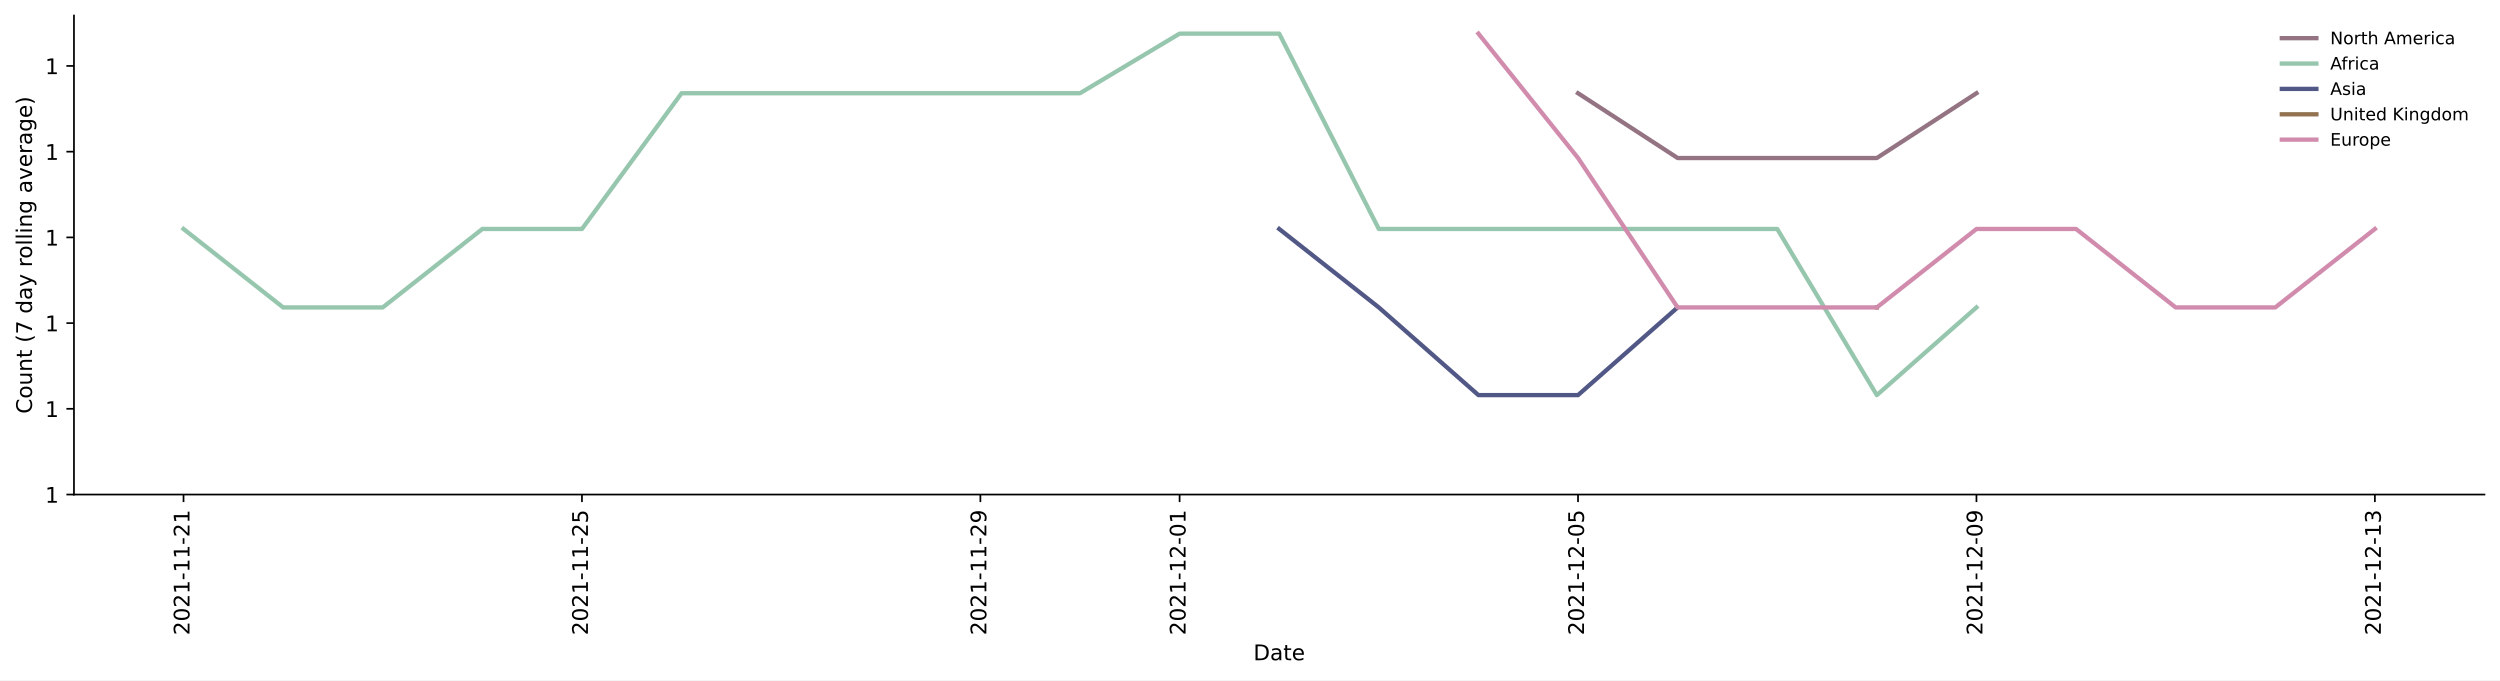
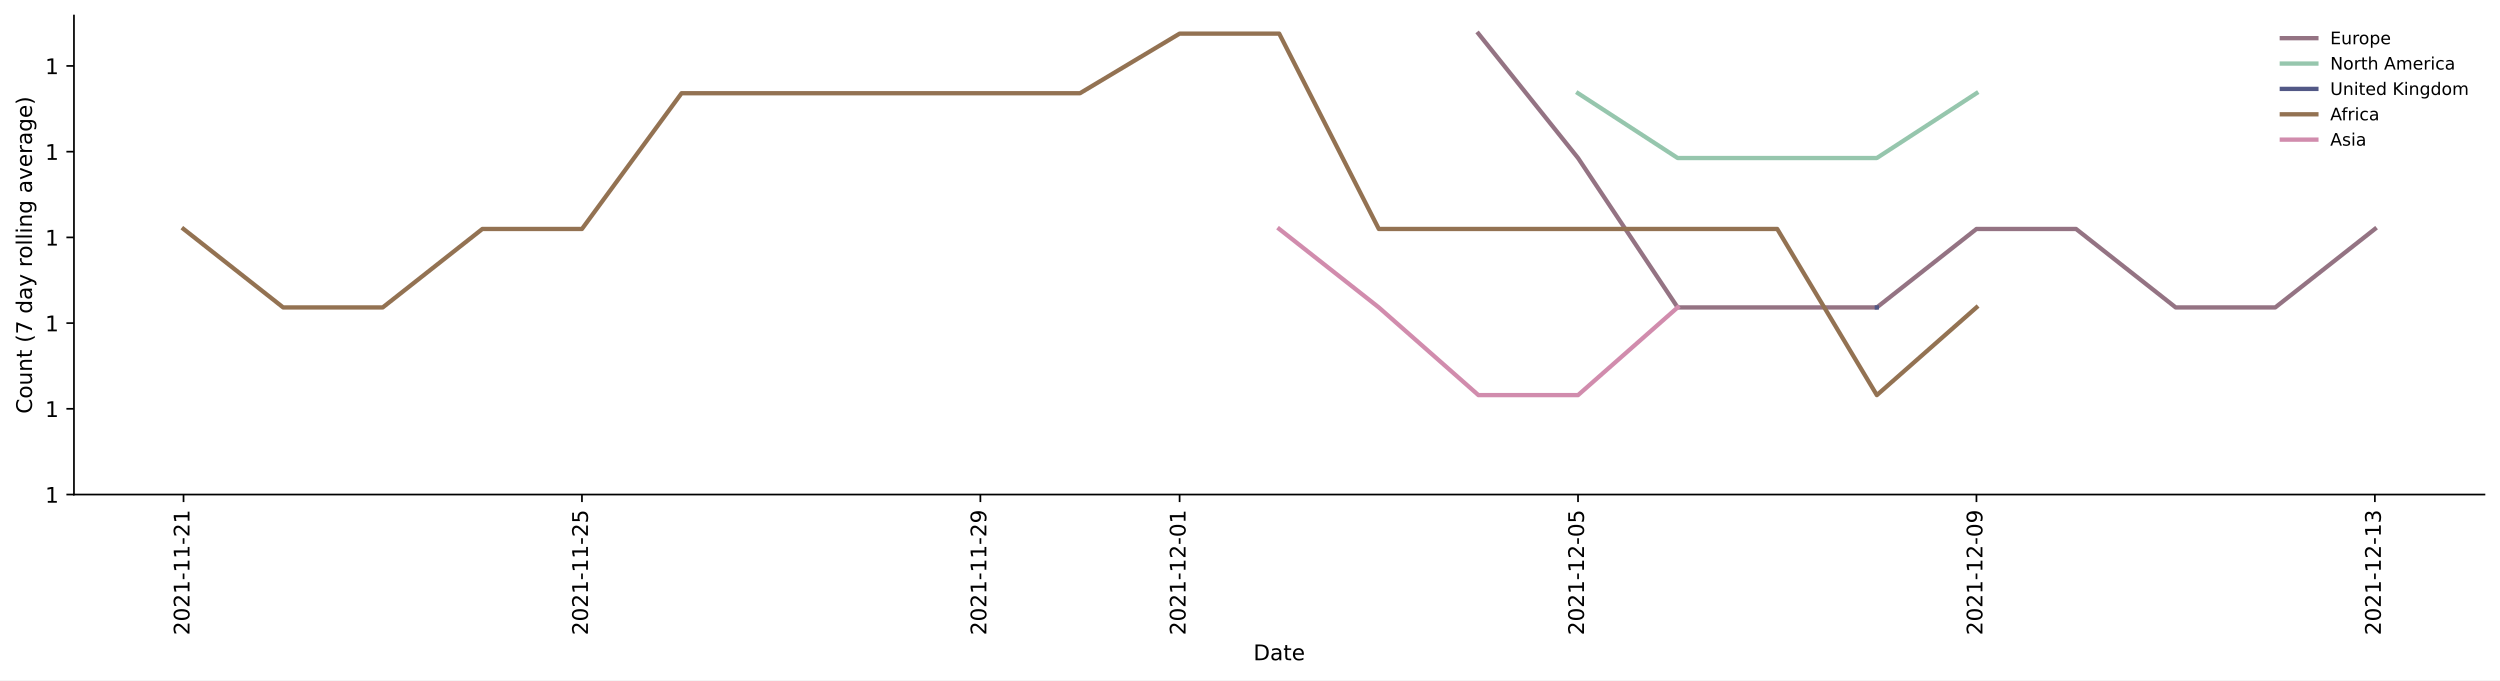
<svg xmlns="http://www.w3.org/2000/svg" xmlns:xlink="http://www.w3.org/1999/xlink" height="314.954pt" version="1.1" viewBox="0 0 1157.441 314.954" width="1157.441pt">
  <defs>
    <style type="text/css">*{stroke-linecap:butt;stroke-linejoin:round;}</style>
  </defs>
  <g id="figure_1">
    <g id="patch_1">
      <path d="M 0 314.954  L 1157.441 314.954  L 1157.441 0  L 0 0  z " style="fill:#ffffff;" />
    </g>
    <g id="axes_1">
      <g id="patch_2">
        <path d="M 34.241 228.96  L 1150.241 228.96  L 1150.241 7.2  L 34.241 7.2  z " style="fill:#ffffff;" />
      </g>
      <g id="matplotlib.axis_1">
        <g id="xtick_1">
          <g id="line2d_1">
            <defs>
-               <path d="M 0 0  L 0 3.5  " id="mbebc8df7d3" style="stroke:#000000;stroke-width:0.8;" />
-             </defs>
-             <g>
-               <use style="stroke:#000000;stroke-width:0.8;" x="84.968" xlink:href="#mbebc8df7d3" y="228.96" />
+               <path d="M 0 0  L 0 3.5  " id="m6beb06f832" style="stroke:#000000;stroke-width:0.8;" />
+             </defs>
+             <g>
+               <use style="stroke:#000000;stroke-width:0.8;" x="84.968" xlink:href="#m6beb06f832" y="228.96" />
            </g>
          </g>
          <g id="text_1">
            <g transform="translate(87.72727 294.0756)rotate(-90)scale(0.1 -0.1)">
              <defs>
                <path d="M 1228 531  L 3431 531  L 3431 0  L 469 0  L 469 531  Q 828 903 1448 1529  Q 2069 2156 2228 2338  Q 2531 2678 2651 2914  Q 2772 3150 2772 3378  Q 2772 3750 2511 3984  Q 2250 4219 1831 4219  Q 1534 4219 1204 4116  Q 875 4013 500 3803  L 500 4441  Q 881 4594 1212 4672  Q 1544 4750 1819 4750  Q 2544 4750 2975 4387  Q 3406 4025 3406 3419  Q 3406 3131 3298 2873  Q 3191 2616 2906 2266  Q 2828 2175 2409 1742  Q 1991 1309 1228 531  z " id="DejaVuSans-32" transform="scale(0.015625)" />
                <path d="M 2034 4250  Q 1547 4250 1301 3770  Q 1056 3291 1056 2328  Q 1056 1369 1301 889  Q 1547 409 2034 409  Q 2525 409 2770 889  Q 3016 1369 3016 2328  Q 3016 3291 2770 3770  Q 2525 4250 2034 4250  z M 2034 4750  Q 2819 4750 3233 4129  Q 3647 3509 3647 2328  Q 3647 1150 3233 529  Q 2819 -91 2034 -91  Q 1250 -91 836 529  Q 422 1150 422 2328  Q 422 3509 836 4129  Q 1250 4750 2034 4750  z " id="DejaVuSans-30" transform="scale(0.015625)" />
                <path d="M 794 531  L 1825 531  L 1825 4091  L 703 3866  L 703 4441  L 1819 4666  L 2450 4666  L 2450 531  L 3481 531  L 3481 0  L 794 0  L 794 531  z " id="DejaVuSans-31" transform="scale(0.015625)" />
                <path d="M 313 2009  L 1997 2009  L 1997 1497  L 313 1497  L 313 2009  z " id="DejaVuSans-2d" transform="scale(0.015625)" />
              </defs>
              <use xlink:href="#DejaVuSans-32" />
              <use x="63.623" xlink:href="#DejaVuSans-30" />
              <use x="127.246" xlink:href="#DejaVuSans-32" />
              <use x="190.869" xlink:href="#DejaVuSans-31" />
              <use x="254.492" xlink:href="#DejaVuSans-2d" />
              <use x="290.576" xlink:href="#DejaVuSans-31" />
              <use x="354.199" xlink:href="#DejaVuSans-31" />
              <use x="417.822" xlink:href="#DejaVuSans-2d" />
              <use x="453.906" xlink:href="#DejaVuSans-32" />
              <use x="517.529" xlink:href="#DejaVuSans-31" />
            </g>
          </g>
        </g>
        <g id="xtick_2">
          <g id="line2d_2">
            <g>
-               <use style="stroke:#000000;stroke-width:0.8;" x="269.431" xlink:href="#mbebc8df7d3" y="228.96" />
+               <use style="stroke:#000000;stroke-width:0.8;" x="269.431" xlink:href="#m6beb06f832" y="228.96" />
            </g>
          </g>
          <g id="text_2">
            <g transform="translate(272.1901 294.0756)rotate(-90)scale(0.1 -0.1)">
              <defs>
                <path d="M 691 4666  L 3169 4666  L 3169 4134  L 1269 4134  L 1269 2991  Q 1406 3038 1543 3061  Q 1681 3084 1819 3084  Q 2600 3084 3056 2656  Q 3513 2228 3513 1497  Q 3513 744 3044 326  Q 2575 -91 1722 -91  Q 1428 -91 1123 -41  Q 819 9 494 109  L 494 744  Q 775 591 1075 516  Q 1375 441 1709 441  Q 2250 441 2565 725  Q 2881 1009 2881 1497  Q 2881 1984 2565 2268  Q 2250 2553 1709 2553  Q 1456 2553 1204 2497  Q 953 2441 691 2322  L 691 4666  z " id="DejaVuSans-35" transform="scale(0.015625)" />
              </defs>
              <use xlink:href="#DejaVuSans-32" />
              <use x="63.623" xlink:href="#DejaVuSans-30" />
              <use x="127.246" xlink:href="#DejaVuSans-32" />
              <use x="190.869" xlink:href="#DejaVuSans-31" />
              <use x="254.492" xlink:href="#DejaVuSans-2d" />
              <use x="290.576" xlink:href="#DejaVuSans-31" />
              <use x="354.199" xlink:href="#DejaVuSans-31" />
              <use x="417.822" xlink:href="#DejaVuSans-2d" />
              <use x="453.906" xlink:href="#DejaVuSans-32" />
              <use x="517.529" xlink:href="#DejaVuSans-35" />
            </g>
          </g>
        </g>
        <g id="xtick_3">
          <g id="line2d_3">
            <g>
-               <use style="stroke:#000000;stroke-width:0.8;" x="453.894" xlink:href="#mbebc8df7d3" y="228.96" />
+               <use style="stroke:#000000;stroke-width:0.8;" x="453.894" xlink:href="#m6beb06f832" y="228.96" />
            </g>
          </g>
          <g id="text_3">
            <g transform="translate(456.6529 294.0756)rotate(-90)scale(0.1 -0.1)">
              <defs>
                <path d="M 703 97  L 703 672  Q 941 559 1184 500  Q 1428 441 1663 441  Q 2288 441 2617 861  Q 2947 1281 2994 2138  Q 2813 1869 2534 1725  Q 2256 1581 1919 1581  Q 1219 1581 811 2004  Q 403 2428 403 3163  Q 403 3881 828 4315  Q 1253 4750 1959 4750  Q 2769 4750 3195 4129  Q 3622 3509 3622 2328  Q 3622 1225 3098 567  Q 2575 -91 1691 -91  Q 1453 -91 1209 -44  Q 966 3 703 97  z M 1959 2075  Q 2384 2075 2632 2365  Q 2881 2656 2881 3163  Q 2881 3666 2632 3958  Q 2384 4250 1959 4250  Q 1534 4250 1286 3958  Q 1038 3666 1038 3163  Q 1038 2656 1286 2365  Q 1534 2075 1959 2075  z " id="DejaVuSans-39" transform="scale(0.015625)" />
              </defs>
              <use xlink:href="#DejaVuSans-32" />
              <use x="63.623" xlink:href="#DejaVuSans-30" />
              <use x="127.246" xlink:href="#DejaVuSans-32" />
              <use x="190.869" xlink:href="#DejaVuSans-31" />
              <use x="254.492" xlink:href="#DejaVuSans-2d" />
              <use x="290.576" xlink:href="#DejaVuSans-31" />
              <use x="354.199" xlink:href="#DejaVuSans-31" />
              <use x="417.822" xlink:href="#DejaVuSans-2d" />
              <use x="453.906" xlink:href="#DejaVuSans-32" />
              <use x="517.529" xlink:href="#DejaVuSans-39" />
            </g>
          </g>
        </g>
        <g id="xtick_4">
          <g id="line2d_4">
            <g>
-               <use style="stroke:#000000;stroke-width:0.8;" x="546.125" xlink:href="#mbebc8df7d3" y="228.96" />
+               <use style="stroke:#000000;stroke-width:0.8;" x="546.125" xlink:href="#m6beb06f832" y="228.96" />
            </g>
          </g>
          <g id="text_4">
            <g transform="translate(548.8843 294.0756)rotate(-90)scale(0.1 -0.1)">
              <use xlink:href="#DejaVuSans-32" />
              <use x="63.623" xlink:href="#DejaVuSans-30" />
              <use x="127.246" xlink:href="#DejaVuSans-32" />
              <use x="190.869" xlink:href="#DejaVuSans-31" />
              <use x="254.492" xlink:href="#DejaVuSans-2d" />
              <use x="290.576" xlink:href="#DejaVuSans-31" />
              <use x="354.199" xlink:href="#DejaVuSans-32" />
              <use x="417.822" xlink:href="#DejaVuSans-2d" />
              <use x="453.906" xlink:href="#DejaVuSans-30" />
              <use x="517.529" xlink:href="#DejaVuSans-31" />
            </g>
          </g>
        </g>
        <g id="xtick_5">
          <g id="line2d_5">
            <g>
-               <use style="stroke:#000000;stroke-width:0.8;" x="730.588" xlink:href="#mbebc8df7d3" y="228.96" />
+               <use style="stroke:#000000;stroke-width:0.8;" x="730.588" xlink:href="#m6beb06f832" y="228.96" />
            </g>
          </g>
          <g id="text_5">
            <g transform="translate(733.3471 294.0756)rotate(-90)scale(0.1 -0.1)">
              <use xlink:href="#DejaVuSans-32" />
              <use x="63.623" xlink:href="#DejaVuSans-30" />
              <use x="127.246" xlink:href="#DejaVuSans-32" />
              <use x="190.869" xlink:href="#DejaVuSans-31" />
              <use x="254.492" xlink:href="#DejaVuSans-2d" />
              <use x="290.576" xlink:href="#DejaVuSans-31" />
              <use x="354.199" xlink:href="#DejaVuSans-32" />
              <use x="417.822" xlink:href="#DejaVuSans-2d" />
              <use x="453.906" xlink:href="#DejaVuSans-30" />
              <use x="517.529" xlink:href="#DejaVuSans-35" />
            </g>
          </g>
        </g>
        <g id="xtick_6">
          <g id="line2d_6">
            <g>
-               <use style="stroke:#000000;stroke-width:0.8;" x="915.051" xlink:href="#mbebc8df7d3" y="228.96" />
+               <use style="stroke:#000000;stroke-width:0.8;" x="915.051" xlink:href="#m6beb06f832" y="228.96" />
            </g>
          </g>
          <g id="text_6">
            <g transform="translate(917.8099 294.0756)rotate(-90)scale(0.1 -0.1)">
              <use xlink:href="#DejaVuSans-32" />
              <use x="63.623" xlink:href="#DejaVuSans-30" />
              <use x="127.246" xlink:href="#DejaVuSans-32" />
              <use x="190.869" xlink:href="#DejaVuSans-31" />
              <use x="254.492" xlink:href="#DejaVuSans-2d" />
              <use x="290.576" xlink:href="#DejaVuSans-31" />
              <use x="354.199" xlink:href="#DejaVuSans-32" />
              <use x="417.822" xlink:href="#DejaVuSans-2d" />
              <use x="453.906" xlink:href="#DejaVuSans-30" />
              <use x="517.529" xlink:href="#DejaVuSans-39" />
            </g>
          </g>
        </g>
        <g id="xtick_7">
          <g id="line2d_7">
            <g>
-               <use style="stroke:#000000;stroke-width:0.8;" x="1099.513" xlink:href="#mbebc8df7d3" y="228.96" />
+               <use style="stroke:#000000;stroke-width:0.8;" x="1099.513" xlink:href="#m6beb06f832" y="228.96" />
            </g>
          </g>
          <g id="text_7">
            <g transform="translate(1102.273 294.0756)rotate(-90)scale(0.1 -0.1)">
              <defs>
                <path d="M 2597 2516  Q 3050 2419 3304 2112  Q 3559 1806 3559 1356  Q 3559 666 3084 287  Q 2609 -91 1734 -91  Q 1441 -91 1130 -33  Q 819 25 488 141  L 488 750  Q 750 597 1062 519  Q 1375 441 1716 441  Q 2309 441 2620 675  Q 2931 909 2931 1356  Q 2931 1769 2642 2001  Q 2353 2234 1838 2234  L 1294 2234  L 1294 2753  L 1863 2753  Q 2328 2753 2575 2939  Q 2822 3125 2822 3475  Q 2822 3834 2567 4026  Q 2313 4219 1838 4219  Q 1578 4219 1281 4162  Q 984 4106 628 3988  L 628 4550  Q 988 4650 1302 4700  Q 1616 4750 1894 4750  Q 2613 4750 3031 4423  Q 3450 4097 3450 3541  Q 3450 3153 3228 2886  Q 3006 2619 2597 2516  z " id="DejaVuSans-33" transform="scale(0.015625)" />
              </defs>
              <use xlink:href="#DejaVuSans-32" />
              <use x="63.623" xlink:href="#DejaVuSans-30" />
              <use x="127.246" xlink:href="#DejaVuSans-32" />
              <use x="190.869" xlink:href="#DejaVuSans-31" />
              <use x="254.492" xlink:href="#DejaVuSans-2d" />
              <use x="290.576" xlink:href="#DejaVuSans-31" />
              <use x="354.199" xlink:href="#DejaVuSans-32" />
              <use x="417.822" xlink:href="#DejaVuSans-2d" />
              <use x="453.906" xlink:href="#DejaVuSans-31" />
              <use x="517.529" xlink:href="#DejaVuSans-33" />
            </g>
          </g>
        </g>
        <g id="text_8">
          <g transform="translate(580.2898 305.6741)scale(0.1 -0.1)">
            <defs>
              <path d="M 1259 4147  L 1259 519  L 2022 519  Q 2988 519 3436 956  Q 3884 1394 3884 2338  Q 3884 3275 3436 3711  Q 2988 4147 2022 4147  L 1259 4147  z M 628 4666  L 1925 4666  Q 3281 4666 3915 4102  Q 4550 3538 4550 2338  Q 4550 1131 3912 565  Q 3275 0 1925 0  L 628 0  L 628 4666  z " id="DejaVuSans-44" transform="scale(0.015625)" />
              <path d="M 2194 1759  Q 1497 1759 1228 1600  Q 959 1441 959 1056  Q 959 750 1161 570  Q 1363 391 1709 391  Q 2188 391 2477 730  Q 2766 1069 2766 1631  L 2766 1759  L 2194 1759  z M 3341 1997  L 3341 0  L 2766 0  L 2766 531  Q 2569 213 2275 61  Q 1981 -91 1556 -91  Q 1019 -91 701 211  Q 384 513 384 1019  Q 384 1609 779 1909  Q 1175 2209 1959 2209  L 2766 2209  L 2766 2266  Q 2766 2663 2505 2880  Q 2244 3097 1772 3097  Q 1472 3097 1187 3025  Q 903 2953 641 2809  L 641 3341  Q 956 3463 1253 3523  Q 1550 3584 1831 3584  Q 2591 3584 2966 3190  Q 3341 2797 3341 1997  z " id="DejaVuSans-61" transform="scale(0.015625)" />
              <path d="M 1172 4494  L 1172 3500  L 2356 3500  L 2356 3053  L 1172 3053  L 1172 1153  Q 1172 725 1289 603  Q 1406 481 1766 481  L 2356 481  L 2356 0  L 1766 0  Q 1100 0 847 248  Q 594 497 594 1153  L 594 3053  L 172 3053  L 172 3500  L 594 3500  L 594 4494  L 1172 4494  z " id="DejaVuSans-74" transform="scale(0.015625)" />
              <path d="M 3597 1894  L 3597 1613  L 953 1613  Q 991 1019 1311 708  Q 1631 397 2203 397  Q 2534 397 2845 478  Q 3156 559 3463 722  L 3463 178  Q 3153 47 2828 -22  Q 2503 -91 2169 -91  Q 1331 -91 842 396  Q 353 884 353 1716  Q 353 2575 817 3079  Q 1281 3584 2069 3584  Q 2775 3584 3186 3129  Q 3597 2675 3597 1894  z M 3022 2063  Q 3016 2534 2758 2815  Q 2500 3097 2075 3097  Q 1594 3097 1305 2825  Q 1016 2553 972 2059  L 3022 2063  z " id="DejaVuSans-65" transform="scale(0.015625)" />
            </defs>
            <use xlink:href="#DejaVuSans-44" />
            <use x="77.002" xlink:href="#DejaVuSans-61" />
            <use x="138.281" xlink:href="#DejaVuSans-74" />
            <use x="177.49" xlink:href="#DejaVuSans-65" />
          </g>
        </g>
      </g>
      <g id="matplotlib.axis_2">
        <g id="ytick_1">
          <g id="line2d_8">
            <defs>
-               <path d="M 0 0  L -3.5 0  " id="m540eb8006f" style="stroke:#000000;stroke-width:0.8;" />
-             </defs>
-             <g>
-               <use style="stroke:#000000;stroke-width:0.8;" x="34.241" xlink:href="#m540eb8006f" y="228.96" />
+               <path d="M 0 0  L -3.5 0  " id="m7e8ffe508a" style="stroke:#000000;stroke-width:0.8;" />
+             </defs>
+             <g>
+               <use style="stroke:#000000;stroke-width:0.8;" x="34.241" xlink:href="#m7e8ffe508a" y="228.96" />
            </g>
          </g>
          <g id="text_9">
            <g transform="translate(20.87813 232.7592)scale(0.1 -0.1)">
              <use xlink:href="#DejaVuSans-31" />
            </g>
          </g>
        </g>
        <g id="ytick_2">
          <g id="line2d_9">
            <g>
-               <use style="stroke:#000000;stroke-width:0.8;" x="34.241" xlink:href="#m540eb8006f" y="189.273" />
+               <use style="stroke:#000000;stroke-width:0.8;" x="34.241" xlink:href="#m7e8ffe508a" y="189.273" />
            </g>
          </g>
          <g id="text_10">
            <g transform="translate(20.87813 193.0725)scale(0.1 -0.1)">
              <use xlink:href="#DejaVuSans-31" />
            </g>
          </g>
        </g>
        <g id="ytick_3">
          <g id="line2d_10">
            <g>
-               <use style="stroke:#000000;stroke-width:0.8;" x="34.241" xlink:href="#m540eb8006f" y="149.587" />
+               <use style="stroke:#000000;stroke-width:0.8;" x="34.241" xlink:href="#m7e8ffe508a" y="149.587" />
            </g>
          </g>
          <g id="text_11">
            <g transform="translate(20.87813 153.3857)scale(0.1 -0.1)">
              <use xlink:href="#DejaVuSans-31" />
            </g>
          </g>
        </g>
        <g id="ytick_4">
          <g id="line2d_11">
            <g>
-               <use style="stroke:#000000;stroke-width:0.8;" x="34.241" xlink:href="#m540eb8006f" y="109.9" />
+               <use style="stroke:#000000;stroke-width:0.8;" x="34.241" xlink:href="#m7e8ffe508a" y="109.9" />
            </g>
          </g>
          <g id="text_12">
            <g transform="translate(20.87813 113.699)scale(0.1 -0.1)">
              <use xlink:href="#DejaVuSans-31" />
            </g>
          </g>
        </g>
        <g id="ytick_5">
          <g id="line2d_12">
            <g>
-               <use style="stroke:#000000;stroke-width:0.8;" x="34.241" xlink:href="#m540eb8006f" y="70.213" />
+               <use style="stroke:#000000;stroke-width:0.8;" x="34.241" xlink:href="#m7e8ffe508a" y="70.213" />
            </g>
          </g>
          <g id="text_13">
            <g transform="translate(20.87813 74.01223)scale(0.1 -0.1)">
              <use xlink:href="#DejaVuSans-31" />
            </g>
          </g>
        </g>
        <g id="ytick_6">
          <g id="line2d_13">
            <g>
-               <use style="stroke:#000000;stroke-width:0.8;" x="34.241" xlink:href="#m540eb8006f" y="30.526" />
+               <use style="stroke:#000000;stroke-width:0.8;" x="34.241" xlink:href="#m7e8ffe508a" y="30.526" />
            </g>
          </g>
          <g id="text_14">
            <g transform="translate(20.87813 34.32549)scale(0.1 -0.1)">
              <use xlink:href="#DejaVuSans-31" />
            </g>
          </g>
        </g>
        <g id="text_15">
          <g transform="translate(14.79844 191.548)rotate(-90)scale(0.1 -0.1)">
            <defs>
              <path d="M 4122 4306  L 4122 3641  Q 3803 3938 3442 4084  Q 3081 4231 2675 4231  Q 1875 4231 1450 3742  Q 1025 3253 1025 2328  Q 1025 1406 1450 917  Q 1875 428 2675 428  Q 3081 428 3442 575  Q 3803 722 4122 1019  L 4122 359  Q 3791 134 3420 21  Q 3050 -91 2638 -91  Q 1578 -91 968 557  Q 359 1206 359 2328  Q 359 3453 968 4101  Q 1578 4750 2638 4750  Q 3056 4750 3426 4639  Q 3797 4528 4122 4306  z " id="DejaVuSans-43" transform="scale(0.015625)" />
              <path d="M 1959 3097  Q 1497 3097 1228 2736  Q 959 2375 959 1747  Q 959 1119 1226 758  Q 1494 397 1959 397  Q 2419 397 2687 759  Q 2956 1122 2956 1747  Q 2956 2369 2687 2733  Q 2419 3097 1959 3097  z M 1959 3584  Q 2709 3584 3137 3096  Q 3566 2609 3566 1747  Q 3566 888 3137 398  Q 2709 -91 1959 -91  Q 1206 -91 779 398  Q 353 888 353 1747  Q 353 2609 779 3096  Q 1206 3584 1959 3584  z " id="DejaVuSans-6f" transform="scale(0.015625)" />
              <path d="M 544 1381  L 544 3500  L 1119 3500  L 1119 1403  Q 1119 906 1312 657  Q 1506 409 1894 409  Q 2359 409 2629 706  Q 2900 1003 2900 1516  L 2900 3500  L 3475 3500  L 3475 0  L 2900 0  L 2900 538  Q 2691 219 2414 64  Q 2138 -91 1772 -91  Q 1169 -91 856 284  Q 544 659 544 1381  z M 1991 3584  L 1991 3584  z " id="DejaVuSans-75" transform="scale(0.015625)" />
              <path d="M 3513 2113  L 3513 0  L 2938 0  L 2938 2094  Q 2938 2591 2744 2837  Q 2550 3084 2163 3084  Q 1697 3084 1428 2787  Q 1159 2491 1159 1978  L 1159 0  L 581 0  L 581 3500  L 1159 3500  L 1159 2956  Q 1366 3272 1645 3428  Q 1925 3584 2291 3584  Q 2894 3584 3203 3211  Q 3513 2838 3513 2113  z " id="DejaVuSans-6e" transform="scale(0.015625)" />
              <path id="DejaVuSans-20" transform="scale(0.015625)" />
              <path d="M 1984 4856  Q 1566 4138 1362 3434  Q 1159 2731 1159 2009  Q 1159 1288 1364 580  Q 1569 -128 1984 -844  L 1484 -844  Q 1016 -109 783 600  Q 550 1309 550 2009  Q 550 2706 781 3412  Q 1013 4119 1484 4856  L 1984 4856  z " id="DejaVuSans-28" transform="scale(0.015625)" />
              <path d="M 525 4666  L 3525 4666  L 3525 4397  L 1831 0  L 1172 0  L 2766 4134  L 525 4134  L 525 4666  z " id="DejaVuSans-37" transform="scale(0.015625)" />
              <path d="M 2906 2969  L 2906 4863  L 3481 4863  L 3481 0  L 2906 0  L 2906 525  Q 2725 213 2448 61  Q 2172 -91 1784 -91  Q 1150 -91 751 415  Q 353 922 353 1747  Q 353 2572 751 3078  Q 1150 3584 1784 3584  Q 2172 3584 2448 3432  Q 2725 3281 2906 2969  z M 947 1747  Q 947 1113 1208 752  Q 1469 391 1925 391  Q 2381 391 2643 752  Q 2906 1113 2906 1747  Q 2906 2381 2643 2742  Q 2381 3103 1925 3103  Q 1469 3103 1208 2742  Q 947 2381 947 1747  z " id="DejaVuSans-64" transform="scale(0.015625)" />
              <path d="M 2059 -325  Q 1816 -950 1584 -1140  Q 1353 -1331 966 -1331  L 506 -1331  L 506 -850  L 844 -850  Q 1081 -850 1212 -737  Q 1344 -625 1503 -206  L 1606 56  L 191 3500  L 800 3500  L 1894 763  L 2988 3500  L 3597 3500  L 2059 -325  z " id="DejaVuSans-79" transform="scale(0.015625)" />
              <path d="M 2631 2963  Q 2534 3019 2420 3045  Q 2306 3072 2169 3072  Q 1681 3072 1420 2755  Q 1159 2438 1159 1844  L 1159 0  L 581 0  L 581 3500  L 1159 3500  L 1159 2956  Q 1341 3275 1631 3429  Q 1922 3584 2338 3584  Q 2397 3584 2469 3576  Q 2541 3569 2628 3553  L 2631 2963  z " id="DejaVuSans-72" transform="scale(0.015625)" />
              <path d="M 603 4863  L 1178 4863  L 1178 0  L 603 0  L 603 4863  z " id="DejaVuSans-6c" transform="scale(0.015625)" />
              <path d="M 603 3500  L 1178 3500  L 1178 0  L 603 0  L 603 3500  z M 603 4863  L 1178 4863  L 1178 4134  L 603 4134  L 603 4863  z " id="DejaVuSans-69" transform="scale(0.015625)" />
              <path d="M 2906 1791  Q 2906 2416 2648 2759  Q 2391 3103 1925 3103  Q 1463 3103 1205 2759  Q 947 2416 947 1791  Q 947 1169 1205 825  Q 1463 481 1925 481  Q 2391 481 2648 825  Q 2906 1169 2906 1791  z M 3481 434  Q 3481 -459 3084 -895  Q 2688 -1331 1869 -1331  Q 1566 -1331 1297 -1286  Q 1028 -1241 775 -1147  L 775 -588  Q 1028 -725 1275 -790  Q 1522 -856 1778 -856  Q 2344 -856 2625 -561  Q 2906 -266 2906 331  L 2906 616  Q 2728 306 2450 153  Q 2172 0 1784 0  Q 1141 0 747 490  Q 353 981 353 1791  Q 353 2603 747 3093  Q 1141 3584 1784 3584  Q 2172 3584 2450 3431  Q 2728 3278 2906 2969  L 2906 3500  L 3481 3500  L 3481 434  z " id="DejaVuSans-67" transform="scale(0.015625)" />
              <path d="M 191 3500  L 800 3500  L 1894 563  L 2988 3500  L 3597 3500  L 2284 0  L 1503 0  L 191 3500  z " id="DejaVuSans-76" transform="scale(0.015625)" />
              <path d="M 513 4856  L 1013 4856  Q 1481 4119 1714 3412  Q 1947 2706 1947 2009  Q 1947 1309 1714 600  Q 1481 -109 1013 -844  L 513 -844  Q 928 -128 1133 580  Q 1338 1288 1338 2009  Q 1338 2731 1133 3434  Q 928 4138 513 4856  z " id="DejaVuSans-29" transform="scale(0.015625)" />
            </defs>
            <use xlink:href="#DejaVuSans-43" />
            <use x="69.824" xlink:href="#DejaVuSans-6f" />
            <use x="131.006" xlink:href="#DejaVuSans-75" />
            <use x="194.385" xlink:href="#DejaVuSans-6e" />
            <use x="257.764" xlink:href="#DejaVuSans-74" />
            <use x="296.973" xlink:href="#DejaVuSans-20" />
            <use x="328.76" xlink:href="#DejaVuSans-28" />
            <use x="367.773" xlink:href="#DejaVuSans-37" />
            <use x="431.396" xlink:href="#DejaVuSans-20" />
            <use x="463.184" xlink:href="#DejaVuSans-64" />
            <use x="526.66" xlink:href="#DejaVuSans-61" />
            <use x="587.939" xlink:href="#DejaVuSans-79" />
            <use x="647.119" xlink:href="#DejaVuSans-20" />
            <use x="678.906" xlink:href="#DejaVuSans-72" />
            <use x="717.77" xlink:href="#DejaVuSans-6f" />
            <use x="778.951" xlink:href="#DejaVuSans-6c" />
            <use x="806.734" xlink:href="#DejaVuSans-6c" />
            <use x="834.518" xlink:href="#DejaVuSans-69" />
            <use x="862.301" xlink:href="#DejaVuSans-6e" />
            <use x="925.68" xlink:href="#DejaVuSans-67" />
            <use x="989.156" xlink:href="#DejaVuSans-20" />
            <use x="1020.943" xlink:href="#DejaVuSans-61" />
            <use x="1082.223" xlink:href="#DejaVuSans-76" />
            <use x="1141.402" xlink:href="#DejaVuSans-65" />
            <use x="1202.926" xlink:href="#DejaVuSans-72" />
            <use x="1244.039" xlink:href="#DejaVuSans-61" />
            <use x="1305.318" xlink:href="#DejaVuSans-67" />
            <use x="1368.795" xlink:href="#DejaVuSans-65" />
            <use x="1430.318" xlink:href="#DejaVuSans-29" />
          </g>
        </g>
      </g>
      <g id="line2d_14">
-         <path clip-path="url(#pee7c359cc6)" d="M 730.588 43.16  L 776.703 73.154  L 822.819 73.154  L 868.935 73.154  L 915.051 43.16  " style="fill:none;stroke:#947383;stroke-linecap:square;stroke-width:2;" />
+         <path clip-path="url(#p603e86dde4)" d="M 684.472 15.568  L 730.588 73.154  L 776.703 142.328  L 822.819 142.328  L 868.935 142.328  L 915.051 106.009  L 961.166 106.009  L 1007.282 142.328  L 1053.398 142.328  L 1099.513 106.009  " style="fill:none;stroke:#947383;stroke-linecap:square;stroke-width:2;" />
      </g>
      <g id="line2d_15">
-         <path clip-path="url(#pee7c359cc6)" d="M 84.968 106.009  L 131.084 142.328  L 177.199 142.328  L 223.315 106.009  L 269.431 106.009  L 315.546 43.16  L 361.662 43.16  L 407.778 43.16  L 453.894 43.16  L 500.009 43.16  L 546.125 15.568  L 592.241 15.568  L 638.356 106.009  L 684.472 106.009  L 730.588 106.009  L 776.703 106.009  L 822.819 106.009  L 868.935 182.93  L 915.051 142.328  " style="fill:none;stroke:#96c6ad;stroke-linecap:square;stroke-width:2;" />
+         <path clip-path="url(#p603e86dde4)" d="M 730.588 43.16  L 776.703 73.154  L 822.819 73.154  L 868.935 73.154  L 915.051 43.16  " style="fill:none;stroke:#96c6ad;stroke-linecap:square;stroke-width:2;" />
      </g>
      <g id="line2d_16">
-         <path clip-path="url(#pee7c359cc6)" d="M 592.241 106.009  L 638.356 142.328  L 684.472 182.93  L 730.588 182.93  L 776.703 142.328  " style="fill:none;stroke:#525886;stroke-linecap:square;stroke-width:2;" />
+         <path clip-path="url(#p603e86dde4)" d="M 868.935 142.328  " style="fill:none;stroke:#525886;stroke-linecap:square;stroke-width:2;" />
      </g>
      <g id="line2d_17">
-         <path clip-path="url(#pee7c359cc6)" d="M 868.935 142.328  " style="fill:none;stroke:#937252;stroke-linecap:square;stroke-width:2;" />
+         <path clip-path="url(#p603e86dde4)" d="M 84.968 106.009  L 131.084 142.328  L 177.199 142.328  L 223.315 106.009  L 269.431 106.009  L 315.546 43.16  L 361.662 43.16  L 407.778 43.16  L 453.894 43.16  L 500.009 43.16  L 546.125 15.568  L 592.241 15.568  L 638.356 106.009  L 684.472 106.009  L 730.588 106.009  L 776.703 106.009  L 822.819 106.009  L 868.935 182.93  L 915.051 142.328  " style="fill:none;stroke:#937252;stroke-linecap:square;stroke-width:2;" />
      </g>
      <g id="line2d_18">
-         <path clip-path="url(#pee7c359cc6)" d="M 684.472 15.568  L 730.588 73.154  L 776.703 142.328  L 822.819 142.328  L 868.935 142.328  L 915.051 106.009  L 961.166 106.009  L 1007.282 142.328  L 1053.398 142.328  L 1099.513 106.009  " style="fill:none;stroke:#d18cad;stroke-linecap:square;stroke-width:2;" />
+         <path clip-path="url(#p603e86dde4)" d="M 592.241 106.009  L 638.356 142.328  L 684.472 182.93  L 730.588 182.93  L 776.703 142.328  " style="fill:none;stroke:#d18cad;stroke-linecap:square;stroke-width:2;" />
      </g>
      <g id="patch_3">
        <path d="M 34.241 228.96  L 34.241 7.2  " style="fill:none;stroke:#000000;stroke-linecap:square;stroke-linejoin:miter;stroke-width:0.8;" />
      </g>
      <g id="patch_4">
        <path d="M 34.241 228.96  L 1150.241 228.96  " style="fill:none;stroke:#000000;stroke-linecap:square;stroke-linejoin:miter;stroke-width:0.8;" />
      </g>
      <g id="legend_1">
        <g id="line2d_19">
          <path d="M 1056.429 17.679  L 1072.429 17.679  " style="fill:none;stroke:#947383;stroke-linecap:square;stroke-width:2;" />
        </g>
        <g id="line2d_20" />
        <g id="text_16">
          <g transform="translate(1078.829 20.47875)scale(0.08 -0.08)">
+             <defs>
+               <path d="M 628 4666  L 3578 4666  L 3578 4134  L 1259 4134  L 1259 2753  L 3481 2753  L 3481 2222  L 1259 2222  L 1259 531  L 3634 531  L 3634 0  L 628 0  L 628 4666  z " id="DejaVuSans-45" transform="scale(0.015625)" />
+               <path d="M 1159 525  L 1159 -1331  L 581 -1331  L 581 3500  L 1159 3500  L 1159 2969  Q 1341 3281 1617 3432  Q 1894 3584 2278 3584  Q 2916 3584 3314 3078  Q 3713 2572 3713 1747  Q 3713 922 3314 415  Q 2916 -91 2278 -91  Q 1894 -91 1617 61  Q 1341 213 1159 525  z M 3116 1747  Q 3116 2381 2855 2742  Q 2594 3103 2138 3103  Q 1681 3103 1420 2742  Q 1159 2381 1159 1747  Q 1159 1113 1420 752  Q 1681 391 2138 391  Q 2594 391 2855 752  Q 3116 1113 3116 1747  z " id="DejaVuSans-70" transform="scale(0.015625)" />
+             </defs>
+             <use xlink:href="#DejaVuSans-45" />
+             <use x="63.184" xlink:href="#DejaVuSans-75" />
+             <use x="126.562" xlink:href="#DejaVuSans-72" />
+             <use x="165.426" xlink:href="#DejaVuSans-6f" />
+             <use x="226.607" xlink:href="#DejaVuSans-70" />
+             <use x="290.084" xlink:href="#DejaVuSans-65" />
+           </g>
+         </g>
+         <g id="line2d_21">
+           <path d="M 1056.429 29.421  L 1072.429 29.421  " style="fill:none;stroke:#96c6ad;stroke-linecap:square;stroke-width:2;" />
+         </g>
+         <g id="line2d_22" />
+         <g id="text_17">
+           <g transform="translate(1078.829 32.22125)scale(0.08 -0.08)">
            <defs>
              <path d="M 628 4666  L 1478 4666  L 3547 763  L 3547 4666  L 4159 4666  L 4159 0  L 3309 0  L 1241 3903  L 1241 0  L 628 0  L 628 4666  z " id="DejaVuSans-4e" transform="scale(0.015625)" />
              <path d="M 3513 2113  L 3513 0  L 2938 0  L 2938 2094  Q 2938 2591 2744 2837  Q 2550 3084 2163 3084  Q 1697 3084 1428 2787  Q 1159 2491 1159 1978  L 1159 0  L 581 0  L 581 4863  L 1159 4863  L 1159 2956  Q 1366 3272 1645 3428  Q 1925 3584 2291 3584  Q 2894 3584 3203 3211  Q 3513 2838 3513 2113  z " id="DejaVuSans-68" transform="scale(0.015625)" />
              <path d="M 2188 4044  L 1331 1722  L 3047 1722  L 2188 4044  z M 1831 4666  L 2547 4666  L 4325 0  L 3669 0  L 3244 1197  L 1141 1197  L 716 0  L 50 0  L 1831 4666  z " id="DejaVuSans-41" transform="scale(0.015625)" />
              <path d="M 3328 2828  Q 3544 3216 3844 3400  Q 4144 3584 4550 3584  Q 5097 3584 5394 3201  Q 5691 2819 5691 2113  L 5691 0  L 5113 0  L 5113 2094  Q 5113 2597 4934 2840  Q 4756 3084 4391 3084  Q 3944 3084 3684 2787  Q 3425 2491 3425 1978  L 3425 0  L 2847 0  L 2847 2094  Q 2847 2600 2669 2842  Q 2491 3084 2119 3084  Q 1678 3084 1418 2786  Q 1159 2488 1159 1978  L 1159 0  L 581 0  L 581 3500  L 1159 3500  L 1159 2956  Q 1356 3278 1631 3431  Q 1906 3584 2284 3584  Q 2666 3584 2933 3390  Q 3200 3197 3328 2828  z " id="DejaVuSans-6d" transform="scale(0.015625)" />
              <path d="M 3122 3366  L 3122 2828  Q 2878 2963 2633 3030  Q 2388 3097 2138 3097  Q 1578 3097 1268 2742  Q 959 2388 959 1747  Q 959 1106 1268 751  Q 1578 397 2138 397  Q 2388 397 2633 464  Q 2878 531 3122 666  L 3122 134  Q 2881 22 2623 -34  Q 2366 -91 2075 -91  Q 1284 -91 818 406  Q 353 903 353 1747  Q 353 2603 823 3093  Q 1294 3584 2113 3584  Q 2378 3584 2631 3529  Q 2884 3475 3122 3366  z " id="DejaVuSans-63" transform="scale(0.015625)" />
            </defs>
            <use xlink:href="#DejaVuSans-4e" />
            <use x="74.805" xlink:href="#DejaVuSans-6f" />
            <use x="135.986" xlink:href="#DejaVuSans-72" />
            <use x="177.1" xlink:href="#DejaVuSans-74" />
            <use x="216.309" xlink:href="#DejaVuSans-68" />
            <use x="279.688" xlink:href="#DejaVuSans-20" />
            <use x="311.475" xlink:href="#DejaVuSans-41" />
            <use x="379.883" xlink:href="#DejaVuSans-6d" />
            <use x="477.295" xlink:href="#DejaVuSans-65" />
            <use x="538.818" xlink:href="#DejaVuSans-72" />
            <use x="579.932" xlink:href="#DejaVuSans-69" />
            <use x="607.715" xlink:href="#DejaVuSans-63" />
            <use x="662.695" xlink:href="#DejaVuSans-61" />
          </g>
        </g>
-         <g id="line2d_21">
-           <path d="M 1056.429 29.421  L 1072.429 29.421  " style="fill:none;stroke:#96c6ad;stroke-linecap:square;stroke-width:2;" />
-         </g>
-         <g id="line2d_22" />
-         <g id="text_17">
-           <g transform="translate(1078.829 32.22125)scale(0.08 -0.08)">
-             <defs>
-               <path d="M 2375 4863  L 2375 4384  L 1825 4384  Q 1516 4384 1395 4259  Q 1275 4134 1275 3809  L 1275 3500  L 2222 3500  L 2222 3053  L 1275 3053  L 1275 0  L 697 0  L 697 3053  L 147 3053  L 147 3500  L 697 3500  L 697 3744  Q 697 4328 969 4595  Q 1241 4863 1831 4863  L 2375 4863  z " id="DejaVuSans-66" transform="scale(0.015625)" />
-             </defs>
-             <use xlink:href="#DejaVuSans-41" />
-             <use x="64.783" xlink:href="#DejaVuSans-66" />
-             <use x="99.988" xlink:href="#DejaVuSans-72" />
-             <use x="141.102" xlink:href="#DejaVuSans-69" />
-             <use x="168.885" xlink:href="#DejaVuSans-63" />
-             <use x="223.865" xlink:href="#DejaVuSans-61" />
-           </g>
-         </g>
        <g id="line2d_23">
          <path d="M 1056.429 41.164  L 1072.429 41.164  " style="fill:none;stroke:#525886;stroke-linecap:square;stroke-width:2;" />
        </g>
        <g id="line2d_24" />
        <g id="text_18">
          <g transform="translate(1078.829 43.96375)scale(0.08 -0.08)">
-             <defs>
-               <path d="M 2834 3397  L 2834 2853  Q 2591 2978 2328 3040  Q 2066 3103 1784 3103  Q 1356 3103 1142 2972  Q 928 2841 928 2578  Q 928 2378 1081 2264  Q 1234 2150 1697 2047  L 1894 2003  Q 2506 1872 2764 1633  Q 3022 1394 3022 966  Q 3022 478 2636 193  Q 2250 -91 1575 -91  Q 1294 -91 989 -36  Q 684 19 347 128  L 347 722  Q 666 556 975 473  Q 1284 391 1588 391  Q 1994 391 2212 530  Q 2431 669 2431 922  Q 2431 1156 2273 1281  Q 2116 1406 1581 1522  L 1381 1569  Q 847 1681 609 1914  Q 372 2147 372 2553  Q 372 3047 722 3315  Q 1072 3584 1716 3584  Q 2034 3584 2315 3537  Q 2597 3491 2834 3397  z " id="DejaVuSans-73" transform="scale(0.015625)" />
-             </defs>
-             <use xlink:href="#DejaVuSans-41" />
-             <use x="68.408" xlink:href="#DejaVuSans-73" />
-             <use x="120.508" xlink:href="#DejaVuSans-69" />
-             <use x="148.291" xlink:href="#DejaVuSans-61" />
-           </g>
-         </g>
-         <g id="line2d_25">
-           <path d="M 1056.429 52.906  L 1072.429 52.906  " style="fill:none;stroke:#937252;stroke-linecap:square;stroke-width:2;" />
-         </g>
-         <g id="line2d_26" />
-         <g id="text_19">
-           <g transform="translate(1078.829 55.70625)scale(0.08 -0.08)">
            <defs>
              <path d="M 556 4666  L 1191 4666  L 1191 1831  Q 1191 1081 1462 751  Q 1734 422 2344 422  Q 2950 422 3222 751  Q 3494 1081 3494 1831  L 3494 4666  L 4128 4666  L 4128 1753  Q 4128 841 3676 375  Q 3225 -91 2344 -91  Q 1459 -91 1007 375  Q 556 841 556 1753  L 556 4666  z " id="DejaVuSans-55" transform="scale(0.015625)" />
              <path d="M 628 4666  L 1259 4666  L 1259 2694  L 3353 4666  L 4166 4666  L 1850 2491  L 4331 0  L 3500 0  L 1259 2247  L 1259 0  L 628 0  L 628 4666  z " id="DejaVuSans-4b" transform="scale(0.015625)" />
            </defs>
            <use xlink:href="#DejaVuSans-55" />
            <use x="73.193" xlink:href="#DejaVuSans-6e" />
            <use x="136.572" xlink:href="#DejaVuSans-69" />
            <use x="164.355" xlink:href="#DejaVuSans-74" />
            <use x="203.564" xlink:href="#DejaVuSans-65" />
            <use x="265.088" xlink:href="#DejaVuSans-64" />
            <use x="328.564" xlink:href="#DejaVuSans-20" />
            <use x="360.352" xlink:href="#DejaVuSans-4b" />
            <use x="425.928" xlink:href="#DejaVuSans-69" />
            <use x="453.711" xlink:href="#DejaVuSans-6e" />
            <use x="517.09" xlink:href="#DejaVuSans-67" />
            <use x="580.566" xlink:href="#DejaVuSans-64" />
            <use x="644.043" xlink:href="#DejaVuSans-6f" />
            <use x="705.225" xlink:href="#DejaVuSans-6d" />
          </g>
        </g>
+         <g id="line2d_25">
+           <path d="M 1056.429 52.906  L 1072.429 52.906  " style="fill:none;stroke:#937252;stroke-linecap:square;stroke-width:2;" />
+         </g>
+         <g id="line2d_26" />
+         <g id="text_19">
+           <g transform="translate(1078.829 55.70625)scale(0.08 -0.08)">
+             <defs>
+               <path d="M 2375 4863  L 2375 4384  L 1825 4384  Q 1516 4384 1395 4259  Q 1275 4134 1275 3809  L 1275 3500  L 2222 3500  L 2222 3053  L 1275 3053  L 1275 0  L 697 0  L 697 3053  L 147 3053  L 147 3500  L 697 3500  L 697 3744  Q 697 4328 969 4595  Q 1241 4863 1831 4863  L 2375 4863  z " id="DejaVuSans-66" transform="scale(0.015625)" />
+             </defs>
+             <use xlink:href="#DejaVuSans-41" />
+             <use x="64.783" xlink:href="#DejaVuSans-66" />
+             <use x="99.988" xlink:href="#DejaVuSans-72" />
+             <use x="141.102" xlink:href="#DejaVuSans-69" />
+             <use x="168.885" xlink:href="#DejaVuSans-63" />
+             <use x="223.865" xlink:href="#DejaVuSans-61" />
+           </g>
+         </g>
        <g id="line2d_27">
          <path d="M 1056.429 64.649  L 1072.429 64.649  " style="fill:none;stroke:#d18cad;stroke-linecap:square;stroke-width:2;" />
        </g>
        <g id="line2d_28" />
        <g id="text_20">
          <g transform="translate(1078.829 67.44875)scale(0.08 -0.08)">
            <defs>
-               <path d="M 628 4666  L 3578 4666  L 3578 4134  L 1259 4134  L 1259 2753  L 3481 2753  L 3481 2222  L 1259 2222  L 1259 531  L 3634 531  L 3634 0  L 628 0  L 628 4666  z " id="DejaVuSans-45" transform="scale(0.015625)" />
-               <path d="M 1159 525  L 1159 -1331  L 581 -1331  L 581 3500  L 1159 3500  L 1159 2969  Q 1341 3281 1617 3432  Q 1894 3584 2278 3584  Q 2916 3584 3314 3078  Q 3713 2572 3713 1747  Q 3713 922 3314 415  Q 2916 -91 2278 -91  Q 1894 -91 1617 61  Q 1341 213 1159 525  z M 3116 1747  Q 3116 2381 2855 2742  Q 2594 3103 2138 3103  Q 1681 3103 1420 2742  Q 1159 2381 1159 1747  Q 1159 1113 1420 752  Q 1681 391 2138 391  Q 2594 391 2855 752  Q 3116 1113 3116 1747  z " id="DejaVuSans-70" transform="scale(0.015625)" />
-             </defs>
-             <use xlink:href="#DejaVuSans-45" />
-             <use x="63.184" xlink:href="#DejaVuSans-75" />
-             <use x="126.562" xlink:href="#DejaVuSans-72" />
-             <use x="165.426" xlink:href="#DejaVuSans-6f" />
-             <use x="226.607" xlink:href="#DejaVuSans-70" />
-             <use x="290.084" xlink:href="#DejaVuSans-65" />
+               <path d="M 2834 3397  L 2834 2853  Q 2591 2978 2328 3040  Q 2066 3103 1784 3103  Q 1356 3103 1142 2972  Q 928 2841 928 2578  Q 928 2378 1081 2264  Q 1234 2150 1697 2047  L 1894 2003  Q 2506 1872 2764 1633  Q 3022 1394 3022 966  Q 3022 478 2636 193  Q 2250 -91 1575 -91  Q 1294 -91 989 -36  Q 684 19 347 128  L 347 722  Q 666 556 975 473  Q 1284 391 1588 391  Q 1994 391 2212 530  Q 2431 669 2431 922  Q 2431 1156 2273 1281  Q 2116 1406 1581 1522  L 1381 1569  Q 847 1681 609 1914  Q 372 2147 372 2553  Q 372 3047 722 3315  Q 1072 3584 1716 3584  Q 2034 3584 2315 3537  Q 2597 3491 2834 3397  z " id="DejaVuSans-73" transform="scale(0.015625)" />
+             </defs>
+             <use xlink:href="#DejaVuSans-41" />
+             <use x="68.408" xlink:href="#DejaVuSans-73" />
+             <use x="120.508" xlink:href="#DejaVuSans-69" />
+             <use x="148.291" xlink:href="#DejaVuSans-61" />
          </g>
        </g>
      </g>
    </g>
  </g>
  <defs>
-     <clipPath id="pee7c359cc6">
+     <clipPath id="p603e86dde4">
      <rect height="221.76" width="1116" x="34.241" y="7.2" />
    </clipPath>
  </defs>
</svg>
